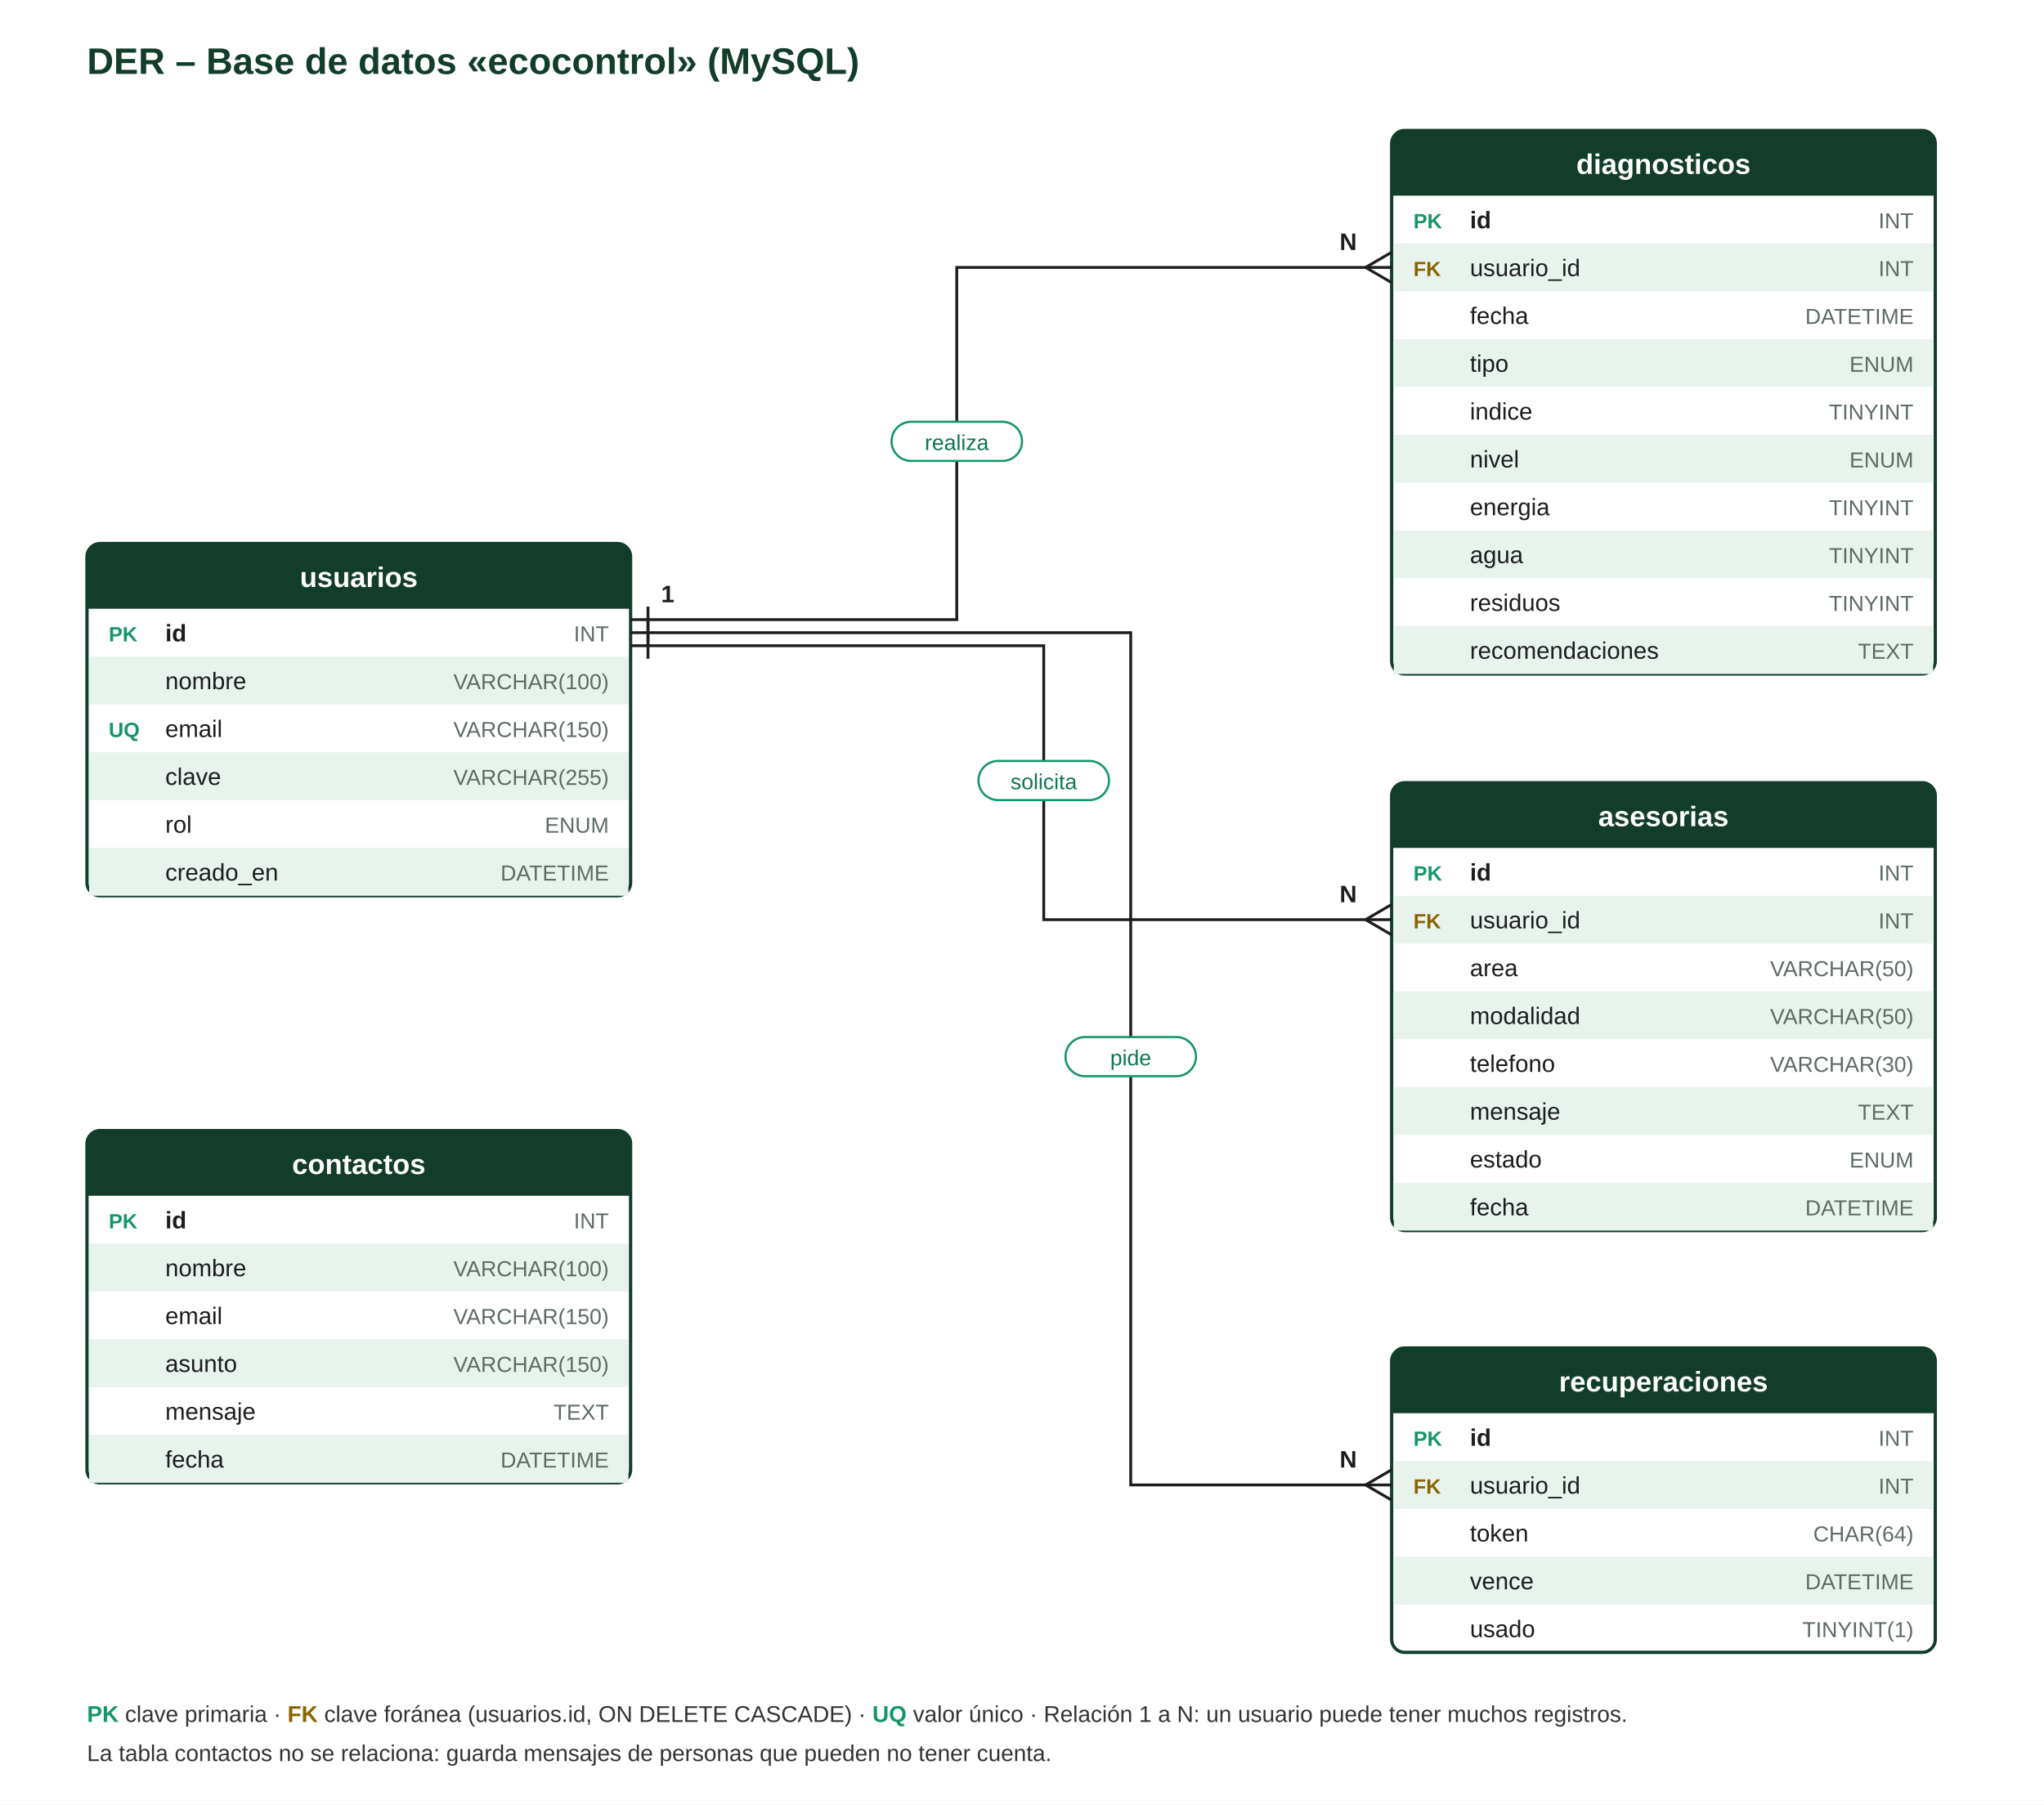
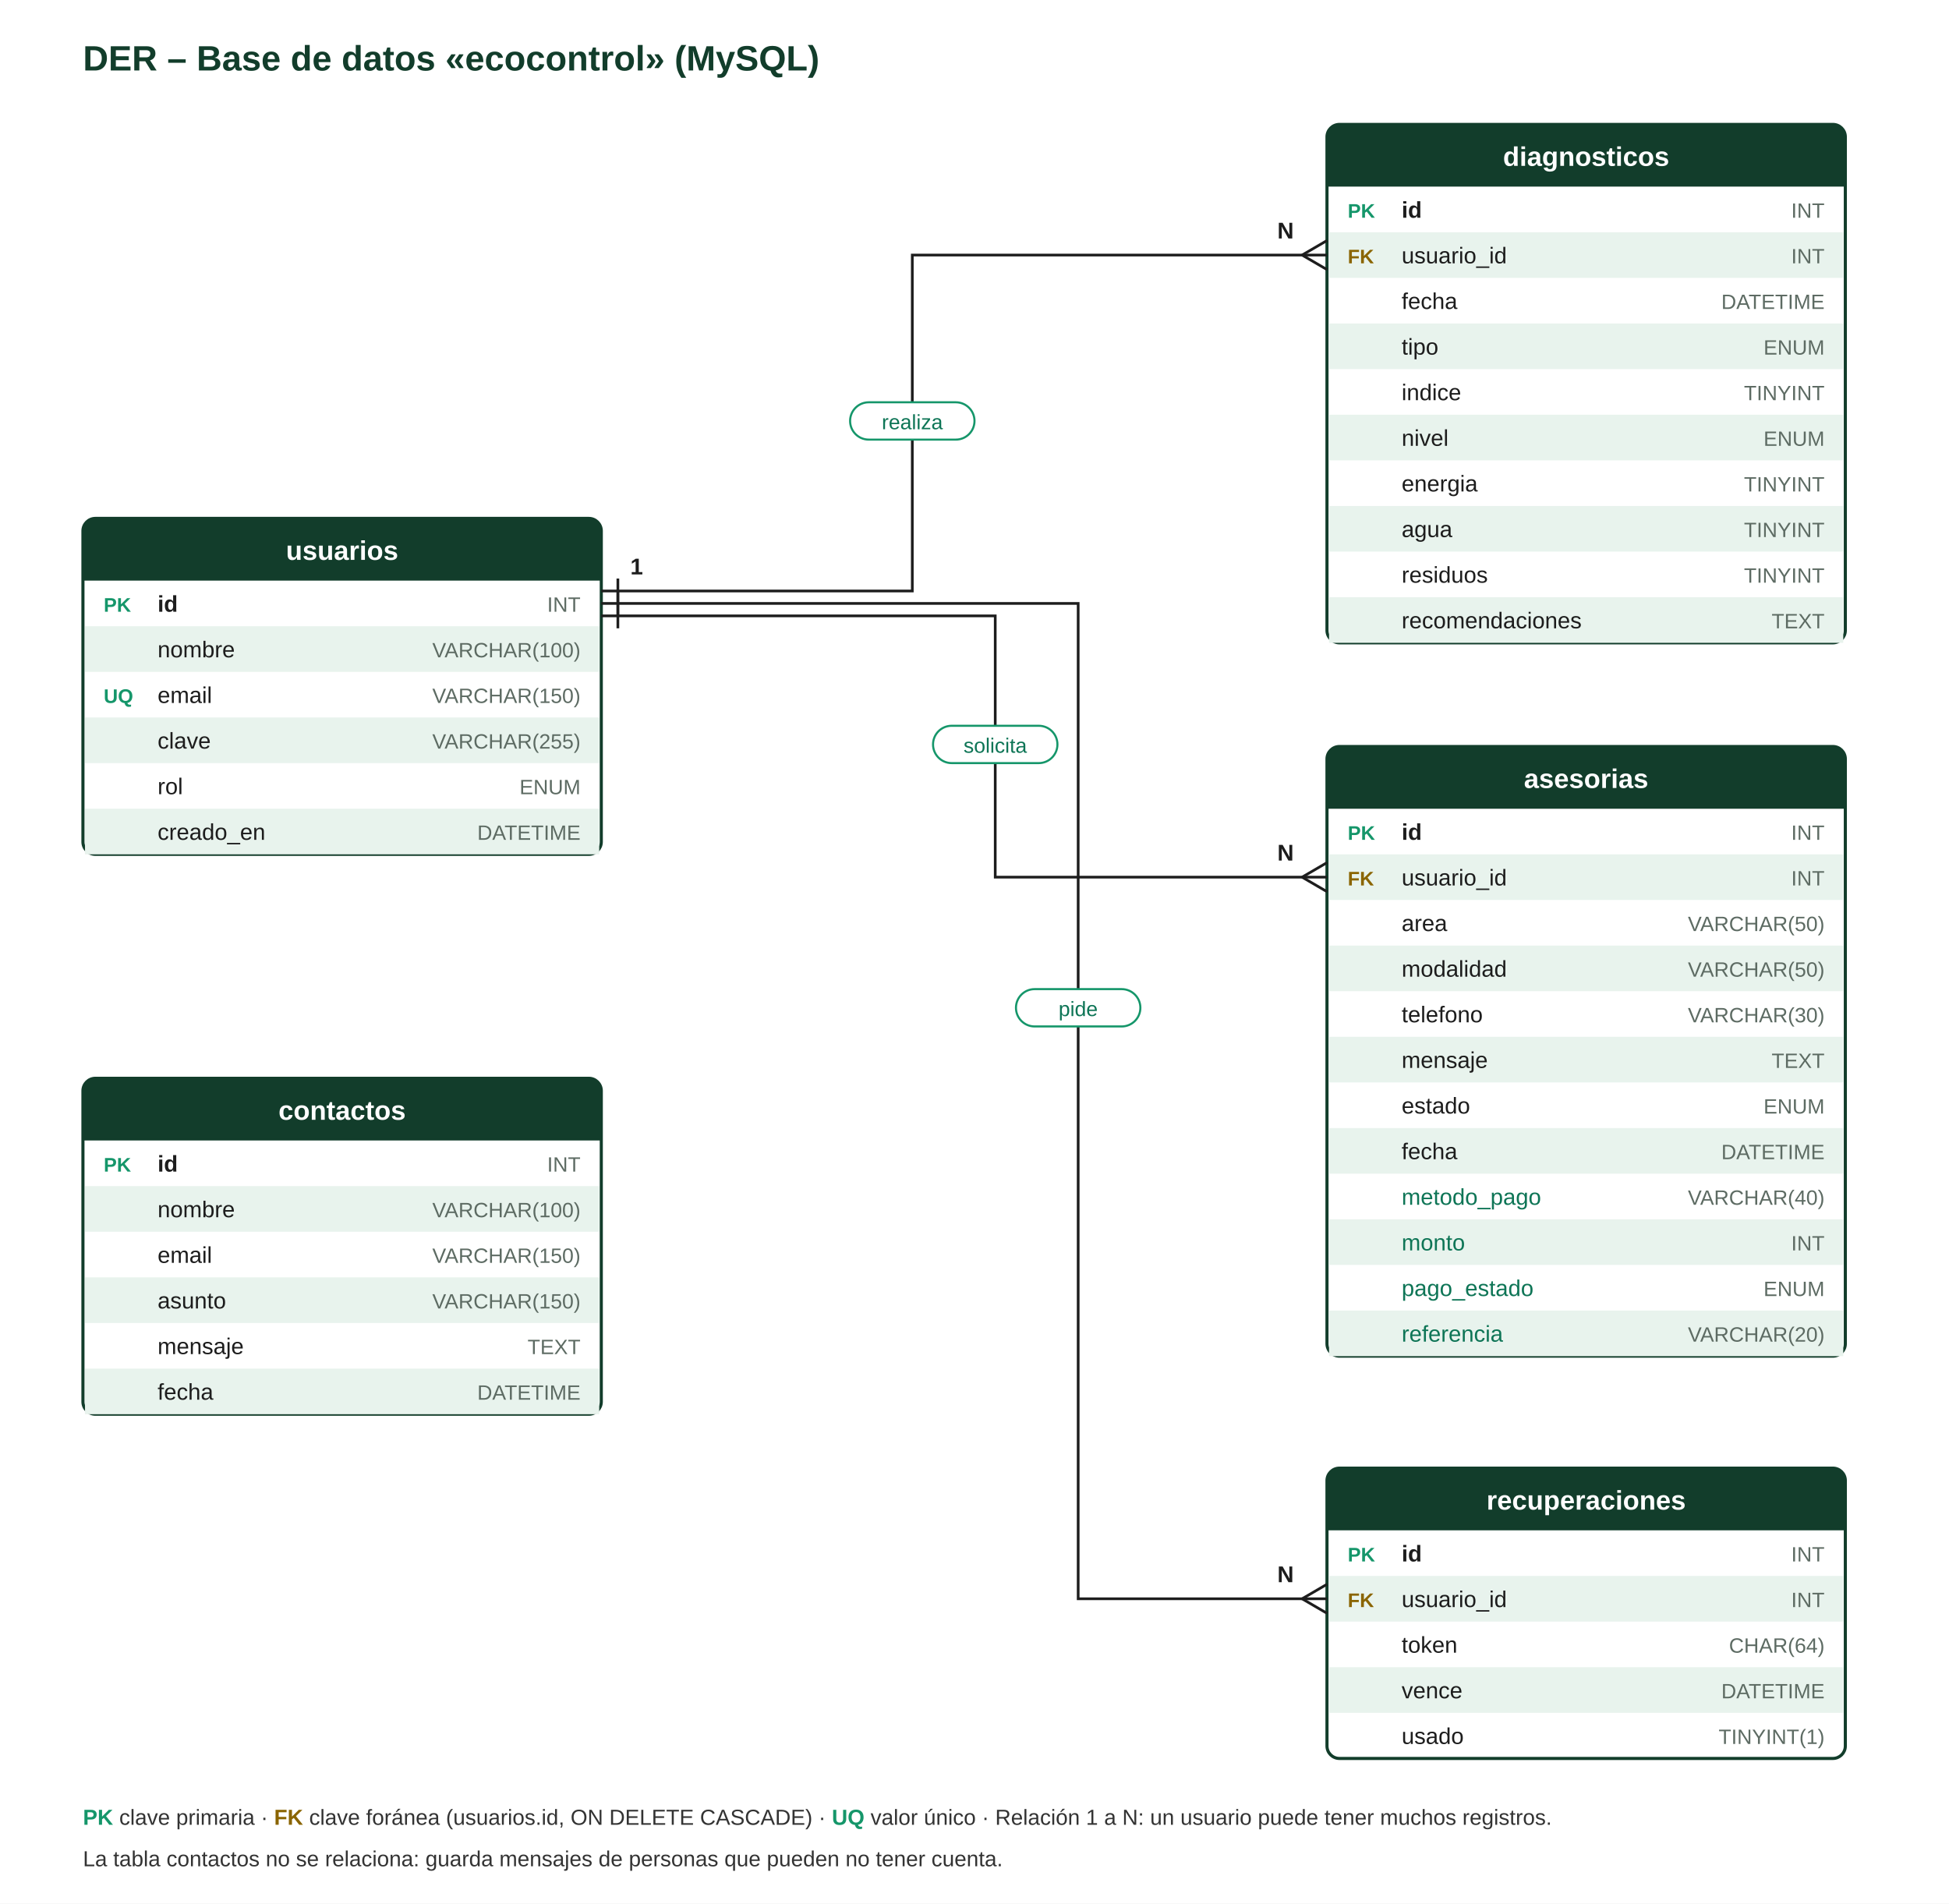
- <svg xmlns="http://www.w3.org/2000/svg" viewBox="0 0 940 830" width="940" height="830" font-family="Arial, Helvetica, sans-serif" fill="#1d1d1d">
-   <rect width="940" height="830" fill="#fff" />
+ <svg xmlns="http://www.w3.org/2000/svg" viewBox="0 0 940 918" width="940" height="918" font-family="Arial, Helvetica, sans-serif" fill="#1d1d1d">
+   <rect width="940" height="918" fill="#fff" />
  <text x="40" y="34" font-size="17" font-weight="bold" fill="#123D2B">DER – Base de datos «ecocontrol» (MySQL)</text>
  <rect x="40" y="250" width="250" height="162" rx="6" fill="#fff" stroke="#123D2B" stroke-width="1.5" />
  <path d="M40 256a6 6 0 0 1 6-6h238a6 6 0 0 1 6 6v24h-250z" fill="#123D2B" />
  <text x="165.0" y="270" fill="#fff" font-weight="bold" font-size="13" text-anchor="middle">usuarios</text>
  <text x="50" y="295" font-size="9.5" font-weight="bold" fill="#15966A">PK</text>
  <text x="76" y="295" font-size="11" font-weight="bold">id</text>
  <text x="280" y="295" font-size="10" fill="#5D6B63" text-anchor="end">INT</text>
  <rect x="41" y="302" width="248" height="22" fill="#E8F3ED" />
  <text x="76" y="317" font-size="11" font-weight="normal">nombre</text>
  <text x="280" y="317" font-size="10" fill="#5D6B63" text-anchor="end">VARCHAR(100)</text>
  <text x="50" y="339" font-size="9.5" font-weight="bold" fill="#15966A">UQ</text>
  <text x="76" y="339" font-size="11" font-weight="normal">email</text>
  <text x="280" y="339" font-size="10" fill="#5D6B63" text-anchor="end">VARCHAR(150)</text>
  <rect x="41" y="346" width="248" height="22" fill="#E8F3ED" />
  <text x="76" y="361" font-size="11" font-weight="normal">clave</text>
  <text x="280" y="361" font-size="10" fill="#5D6B63" text-anchor="end">VARCHAR(255)</text>
  <text x="76" y="383" font-size="11" font-weight="normal">rol</text>
  <text x="280" y="383" font-size="10" fill="#5D6B63" text-anchor="end">ENUM</text>
  <rect x="41" y="390" width="248" height="22" fill="#E8F3ED" />
  <text x="76" y="405" font-size="11" font-weight="normal">creado_en</text>
  <text x="280" y="405" font-size="10" fill="#5D6B63" text-anchor="end">DATETIME</text>
  <rect x="640" y="60" width="250" height="250" rx="6" fill="#fff" stroke="#123D2B" stroke-width="1.5" />
  <path d="M640 66a6 6 0 0 1 6-6h238a6 6 0 0 1 6 6v24h-250z" fill="#123D2B" />
  <text x="765.0" y="80" fill="#fff" font-weight="bold" font-size="13" text-anchor="middle">diagnosticos</text>
  <text x="650" y="105" font-size="9.5" font-weight="bold" fill="#15966A">PK</text>
  <text x="676" y="105" font-size="11" font-weight="bold">id</text>
  <text x="880" y="105" font-size="10" fill="#5D6B63" text-anchor="end">INT</text>
  <rect x="641" y="112" width="248" height="22" fill="#E8F3ED" />
  <text x="650" y="127" font-size="9.5" font-weight="bold" fill="#8A6400">FK</text>
  <text x="676" y="127" font-size="11" font-weight="normal">usuario_id</text>
  <text x="880" y="127" font-size="10" fill="#5D6B63" text-anchor="end">INT</text>
  <text x="676" y="149" font-size="11" font-weight="normal">fecha</text>
  <text x="880" y="149" font-size="10" fill="#5D6B63" text-anchor="end">DATETIME</text>
  <rect x="641" y="156" width="248" height="22" fill="#E8F3ED" />
  <text x="676" y="171" font-size="11" font-weight="normal">tipo</text>
  <text x="880" y="171" font-size="10" fill="#5D6B63" text-anchor="end">ENUM</text>
  <text x="676" y="193" font-size="11" font-weight="normal">indice</text>
  <text x="880" y="193" font-size="10" fill="#5D6B63" text-anchor="end">TINYINT</text>
  <rect x="641" y="200" width="248" height="22" fill="#E8F3ED" />
  <text x="676" y="215" font-size="11" font-weight="normal">nivel</text>
  <text x="880" y="215" font-size="10" fill="#5D6B63" text-anchor="end">ENUM</text>
  <text x="676" y="237" font-size="11" font-weight="normal">energia</text>
  <text x="880" y="237" font-size="10" fill="#5D6B63" text-anchor="end">TINYINT</text>
  <rect x="641" y="244" width="248" height="22" fill="#E8F3ED" />
  <text x="676" y="259" font-size="11" font-weight="normal">agua</text>
  <text x="880" y="259" font-size="10" fill="#5D6B63" text-anchor="end">TINYINT</text>
  <text x="676" y="281" font-size="11" font-weight="normal">residuos</text>
  <text x="880" y="281" font-size="10" fill="#5D6B63" text-anchor="end">TINYINT</text>
  <rect x="641" y="288" width="248" height="22" fill="#E8F3ED" />
  <text x="676" y="303" font-size="11" font-weight="normal">recomendaciones</text>
  <text x="880" y="303" font-size="10" fill="#5D6B63" text-anchor="end">TEXT</text>
-   <rect x="640" y="360" width="250" height="206" rx="6" fill="#fff" stroke="#123D2B" stroke-width="1.5" />
+   <rect x="640" y="360" width="250" height="294" rx="6" fill="#fff" stroke="#123D2B" stroke-width="1.5" />
  <path d="M640 366a6 6 0 0 1 6-6h238a6 6 0 0 1 6 6v24h-250z" fill="#123D2B" />
  <text x="765.0" y="380" fill="#fff" font-weight="bold" font-size="13" text-anchor="middle">asesorias</text>
  <text x="650" y="405" font-size="9.5" font-weight="bold" fill="#15966A">PK</text>
  <text x="676" y="405" font-size="11" font-weight="bold">id</text>
  <text x="880" y="405" font-size="10" fill="#5D6B63" text-anchor="end">INT</text>
  <rect x="641" y="412" width="248" height="22" fill="#E8F3ED" />
  <text x="650" y="427" font-size="9.5" font-weight="bold" fill="#8A6400">FK</text>
  <text x="676" y="427" font-size="11" font-weight="normal">usuario_id</text>
  <text x="880" y="427" font-size="10" fill="#5D6B63" text-anchor="end">INT</text>
  <text x="676" y="449" font-size="11" font-weight="normal">area</text>
  <text x="880" y="449" font-size="10" fill="#5D6B63" text-anchor="end">VARCHAR(50)</text>
  <rect x="641" y="456" width="248" height="22" fill="#E8F3ED" />
  <text x="676" y="471" font-size="11" font-weight="normal">modalidad</text>
  <text x="880" y="471" font-size="10" fill="#5D6B63" text-anchor="end">VARCHAR(50)</text>
  <text x="676" y="493" font-size="11" font-weight="normal">telefono</text>
  <text x="880" y="493" font-size="10" fill="#5D6B63" text-anchor="end">VARCHAR(30)</text>
  <rect x="641" y="500" width="248" height="22" fill="#E8F3ED" />
  <text x="676" y="515" font-size="11" font-weight="normal">mensaje</text>
  <text x="880" y="515" font-size="10" fill="#5D6B63" text-anchor="end">TEXT</text>
  <text x="676" y="537" font-size="11" font-weight="normal">estado</text>
  <text x="880" y="537" font-size="10" fill="#5D6B63" text-anchor="end">ENUM</text>
  <rect x="641" y="544" width="248" height="22" fill="#E8F3ED" />
  <text x="676" y="559" font-size="11" font-weight="normal">fecha</text>
  <text x="880" y="559" font-size="10" fill="#5D6B63" text-anchor="end">DATETIME</text>
-   <rect x="640" y="620" width="250" height="140" rx="6" fill="#fff" stroke="#123D2B" stroke-width="1.5" />
-   <path d="M640 626a6 6 0 0 1 6-6h238a6 6 0 0 1 6 6v24h-250z" fill="#123D2B" />
-   <text x="765.0" y="640" fill="#fff" font-weight="bold" font-size="13" text-anchor="middle">recuperaciones</text>
-   <text x="650" y="665" font-size="9.5" font-weight="bold" fill="#15966A">PK</text>
-   <text x="676" y="665" font-size="11" font-weight="bold">id</text>
-   <text x="880" y="665" font-size="10" fill="#5D6B63" text-anchor="end">INT</text>
-   <rect x="641" y="672" width="248" height="22" fill="#E8F3ED" />
-   <text x="650" y="687" font-size="9.5" font-weight="bold" fill="#8A6400">FK</text>
-   <text x="676" y="687" font-size="11" font-weight="normal">usuario_id</text>
-   <text x="880" y="687" font-size="10" fill="#5D6B63" text-anchor="end">INT</text>
-   <text x="676" y="709" font-size="11" font-weight="normal">token</text>
-   <text x="880" y="709" font-size="10" fill="#5D6B63" text-anchor="end">CHAR(64)</text>
-   <rect x="641" y="716" width="248" height="22" fill="#E8F3ED" />
-   <text x="676" y="731" font-size="11" font-weight="normal">vence</text>
-   <text x="880" y="731" font-size="10" fill="#5D6B63" text-anchor="end">DATETIME</text>
-   <text x="676" y="753" font-size="11" font-weight="normal">usado</text>
-   <text x="880" y="753" font-size="10" fill="#5D6B63" text-anchor="end">TINYINT(1)</text>
+   <text x="676" y="581" font-size="11" font-weight="normal" fill="#0E7556">metodo_pago</text>
+   <text x="880" y="581" font-size="10" fill="#5D6B63" text-anchor="end">VARCHAR(40)</text>
+   <rect x="641" y="588" width="248" height="22" fill="#E8F3ED" />
+   <text x="676" y="603" font-size="11" font-weight="normal" fill="#0E7556">monto</text>
+   <text x="880" y="603" font-size="10" fill="#5D6B63" text-anchor="end">INT</text>
+   <text x="676" y="625" font-size="11" font-weight="normal" fill="#0E7556">pago_estado</text>
+   <text x="880" y="625" font-size="10" fill="#5D6B63" text-anchor="end">ENUM</text>
+   <rect x="641" y="632" width="248" height="22" fill="#E8F3ED" />
+   <text x="676" y="647" font-size="11" font-weight="normal" fill="#0E7556">referencia</text>
+   <text x="880" y="647" font-size="10" fill="#5D6B63" text-anchor="end">VARCHAR(20)</text>
+   <rect x="640" y="708" width="250" height="140" rx="6" fill="#fff" stroke="#123D2B" stroke-width="1.5" />
+   <path d="M640 714a6 6 0 0 1 6-6h238a6 6 0 0 1 6 6v24h-250z" fill="#123D2B" />
+   <text x="765.0" y="728" fill="#fff" font-weight="bold" font-size="13" text-anchor="middle">recuperaciones</text>
+   <text x="650" y="753" font-size="9.5" font-weight="bold" fill="#15966A">PK</text>
+   <text x="676" y="753" font-size="11" font-weight="bold">id</text>
+   <text x="880" y="753" font-size="10" fill="#5D6B63" text-anchor="end">INT</text>
+   <rect x="641" y="760" width="248" height="22" fill="#E8F3ED" />
+   <text x="650" y="775" font-size="9.5" font-weight="bold" fill="#8A6400">FK</text>
+   <text x="676" y="775" font-size="11" font-weight="normal">usuario_id</text>
+   <text x="880" y="775" font-size="10" fill="#5D6B63" text-anchor="end">INT</text>
+   <text x="676" y="797" font-size="11" font-weight="normal">token</text>
+   <text x="880" y="797" font-size="10" fill="#5D6B63" text-anchor="end">CHAR(64)</text>
+   <rect x="641" y="804" width="248" height="22" fill="#E8F3ED" />
+   <text x="676" y="819" font-size="11" font-weight="normal">vence</text>
+   <text x="880" y="819" font-size="10" fill="#5D6B63" text-anchor="end">DATETIME</text>
+   <text x="676" y="841" font-size="11" font-weight="normal">usado</text>
+   <text x="880" y="841" font-size="10" fill="#5D6B63" text-anchor="end">TINYINT(1)</text>
  <rect x="40" y="520" width="250" height="162" rx="6" fill="#fff" stroke="#123D2B" stroke-width="1.5" />
  <path d="M40 526a6 6 0 0 1 6-6h238a6 6 0 0 1 6 6v24h-250z" fill="#123D2B" />
  <text x="165.0" y="540" fill="#fff" font-weight="bold" font-size="13" text-anchor="middle">contactos</text>
  <text x="50" y="565" font-size="9.5" font-weight="bold" fill="#15966A">PK</text>
  <text x="76" y="565" font-size="11" font-weight="bold">id</text>
  <text x="280" y="565" font-size="10" fill="#5D6B63" text-anchor="end">INT</text>
  <rect x="41" y="572" width="248" height="22" fill="#E8F3ED" />
  <text x="76" y="587" font-size="11" font-weight="normal">nombre</text>
  <text x="280" y="587" font-size="10" fill="#5D6B63" text-anchor="end">VARCHAR(100)</text>
  <text x="76" y="609" font-size="11" font-weight="normal">email</text>
  <text x="280" y="609" font-size="10" fill="#5D6B63" text-anchor="end">VARCHAR(150)</text>
  <rect x="41" y="616" width="248" height="22" fill="#E8F3ED" />
  <text x="76" y="631" font-size="11" font-weight="normal">asunto</text>
  <text x="280" y="631" font-size="10" fill="#5D6B63" text-anchor="end">VARCHAR(150)</text>
  <text x="76" y="653" font-size="11" font-weight="normal">mensaje</text>
  <text x="280" y="653" font-size="10" fill="#5D6B63" text-anchor="end">TEXT</text>
  <rect x="41" y="660" width="248" height="22" fill="#E8F3ED" />
  <text x="76" y="675" font-size="11" font-weight="normal">fecha</text>
  <text x="280" y="675" font-size="10" fill="#5D6B63" text-anchor="end">DATETIME</text>
  <path d="M290 285.0H440V123.0H640" fill="none" stroke="#1d1d1d" stroke-width="1.3" />
  <path d="M628 123.0L640 116.0M628 123.0L640 130.0" stroke="#1d1d1d" stroke-width="1.3" />
  <path d="M298 279.0V291.0" stroke="#1d1d1d" stroke-width="1.3" />
  <text x="624" y="115.0" font-size="11" font-weight="bold" text-anchor="end">N</text>
  <rect x="410" y="194.0" width="60" height="18" rx="9" fill="#fff" stroke="#15966A" />
  <text x="440" y="207.0" font-size="10" text-anchor="middle" fill="#0E7556">realiza</text>
-   <path d="M290 291.0H520V683.0H640" fill="none" stroke="#1d1d1d" stroke-width="1.3" />
-   <path d="M628 683.0L640 676.0M628 683.0L640 690.0" stroke="#1d1d1d" stroke-width="1.3" />
+   <path d="M290 291.0H520V771.0H640" fill="none" stroke="#1d1d1d" stroke-width="1.3" />
+   <path d="M628 771.0L640 764.0M628 771.0L640 778.0" stroke="#1d1d1d" stroke-width="1.3" />
  <path d="M298 285.0V297.0" stroke="#1d1d1d" stroke-width="1.3" />
-   <text x="624" y="675.0" font-size="11" font-weight="bold" text-anchor="end">N</text>
+   <text x="624" y="763.0" font-size="11" font-weight="bold" text-anchor="end">N</text>
  <rect x="490" y="477.0" width="60" height="18" rx="9" fill="#fff" stroke="#15966A" />
  <text x="520" y="490.0" font-size="10" text-anchor="middle" fill="#0E7556">pide</text>
  <path d="M290 297.0H480V423.0H640" fill="none" stroke="#1d1d1d" stroke-width="1.3" />
  <path d="M628 423.0L640 416.0M628 423.0L640 430.0" stroke="#1d1d1d" stroke-width="1.3" />
  <path d="M298 291.0V303.0" stroke="#1d1d1d" stroke-width="1.3" />
  <text x="624" y="415.0" font-size="11" font-weight="bold" text-anchor="end">N</text>
  <rect x="450" y="350.0" width="60" height="18" rx="9" fill="#fff" stroke="#15966A" />
  <text x="480" y="363.0" font-size="10" text-anchor="middle" fill="#0E7556">solicita</text>
  <text x="304" y="277.0" font-size="11" font-weight="bold">1</text>
-   <text x="40" y="792" font-size="10.5" fill="#333">
+   <text x="40" y="880" font-size="10.5" fill="#333">
    <tspan font-weight="bold" fill="#15966A">PK</tspan> clave primaria · <tspan font-weight="bold" fill="#8A6400">FK</tspan> clave foránea (usuarios.id, ON DELETE CASCADE) · <tspan font-weight="bold" fill="#15966A">UQ</tspan> valor único · Relación 1 a N: un usuario puede tener muchos registros.</text>
-   <text x="40" y="810" font-size="10.5" fill="#333">La tabla contactos no se relaciona: guarda mensajes de personas que pueden no tener cuenta.</text>
+   <text x="40" y="900" font-size="10.5" fill="#333">La tabla contactos no se relaciona: guarda mensajes de personas que pueden no tener cuenta.</text>
</svg>
